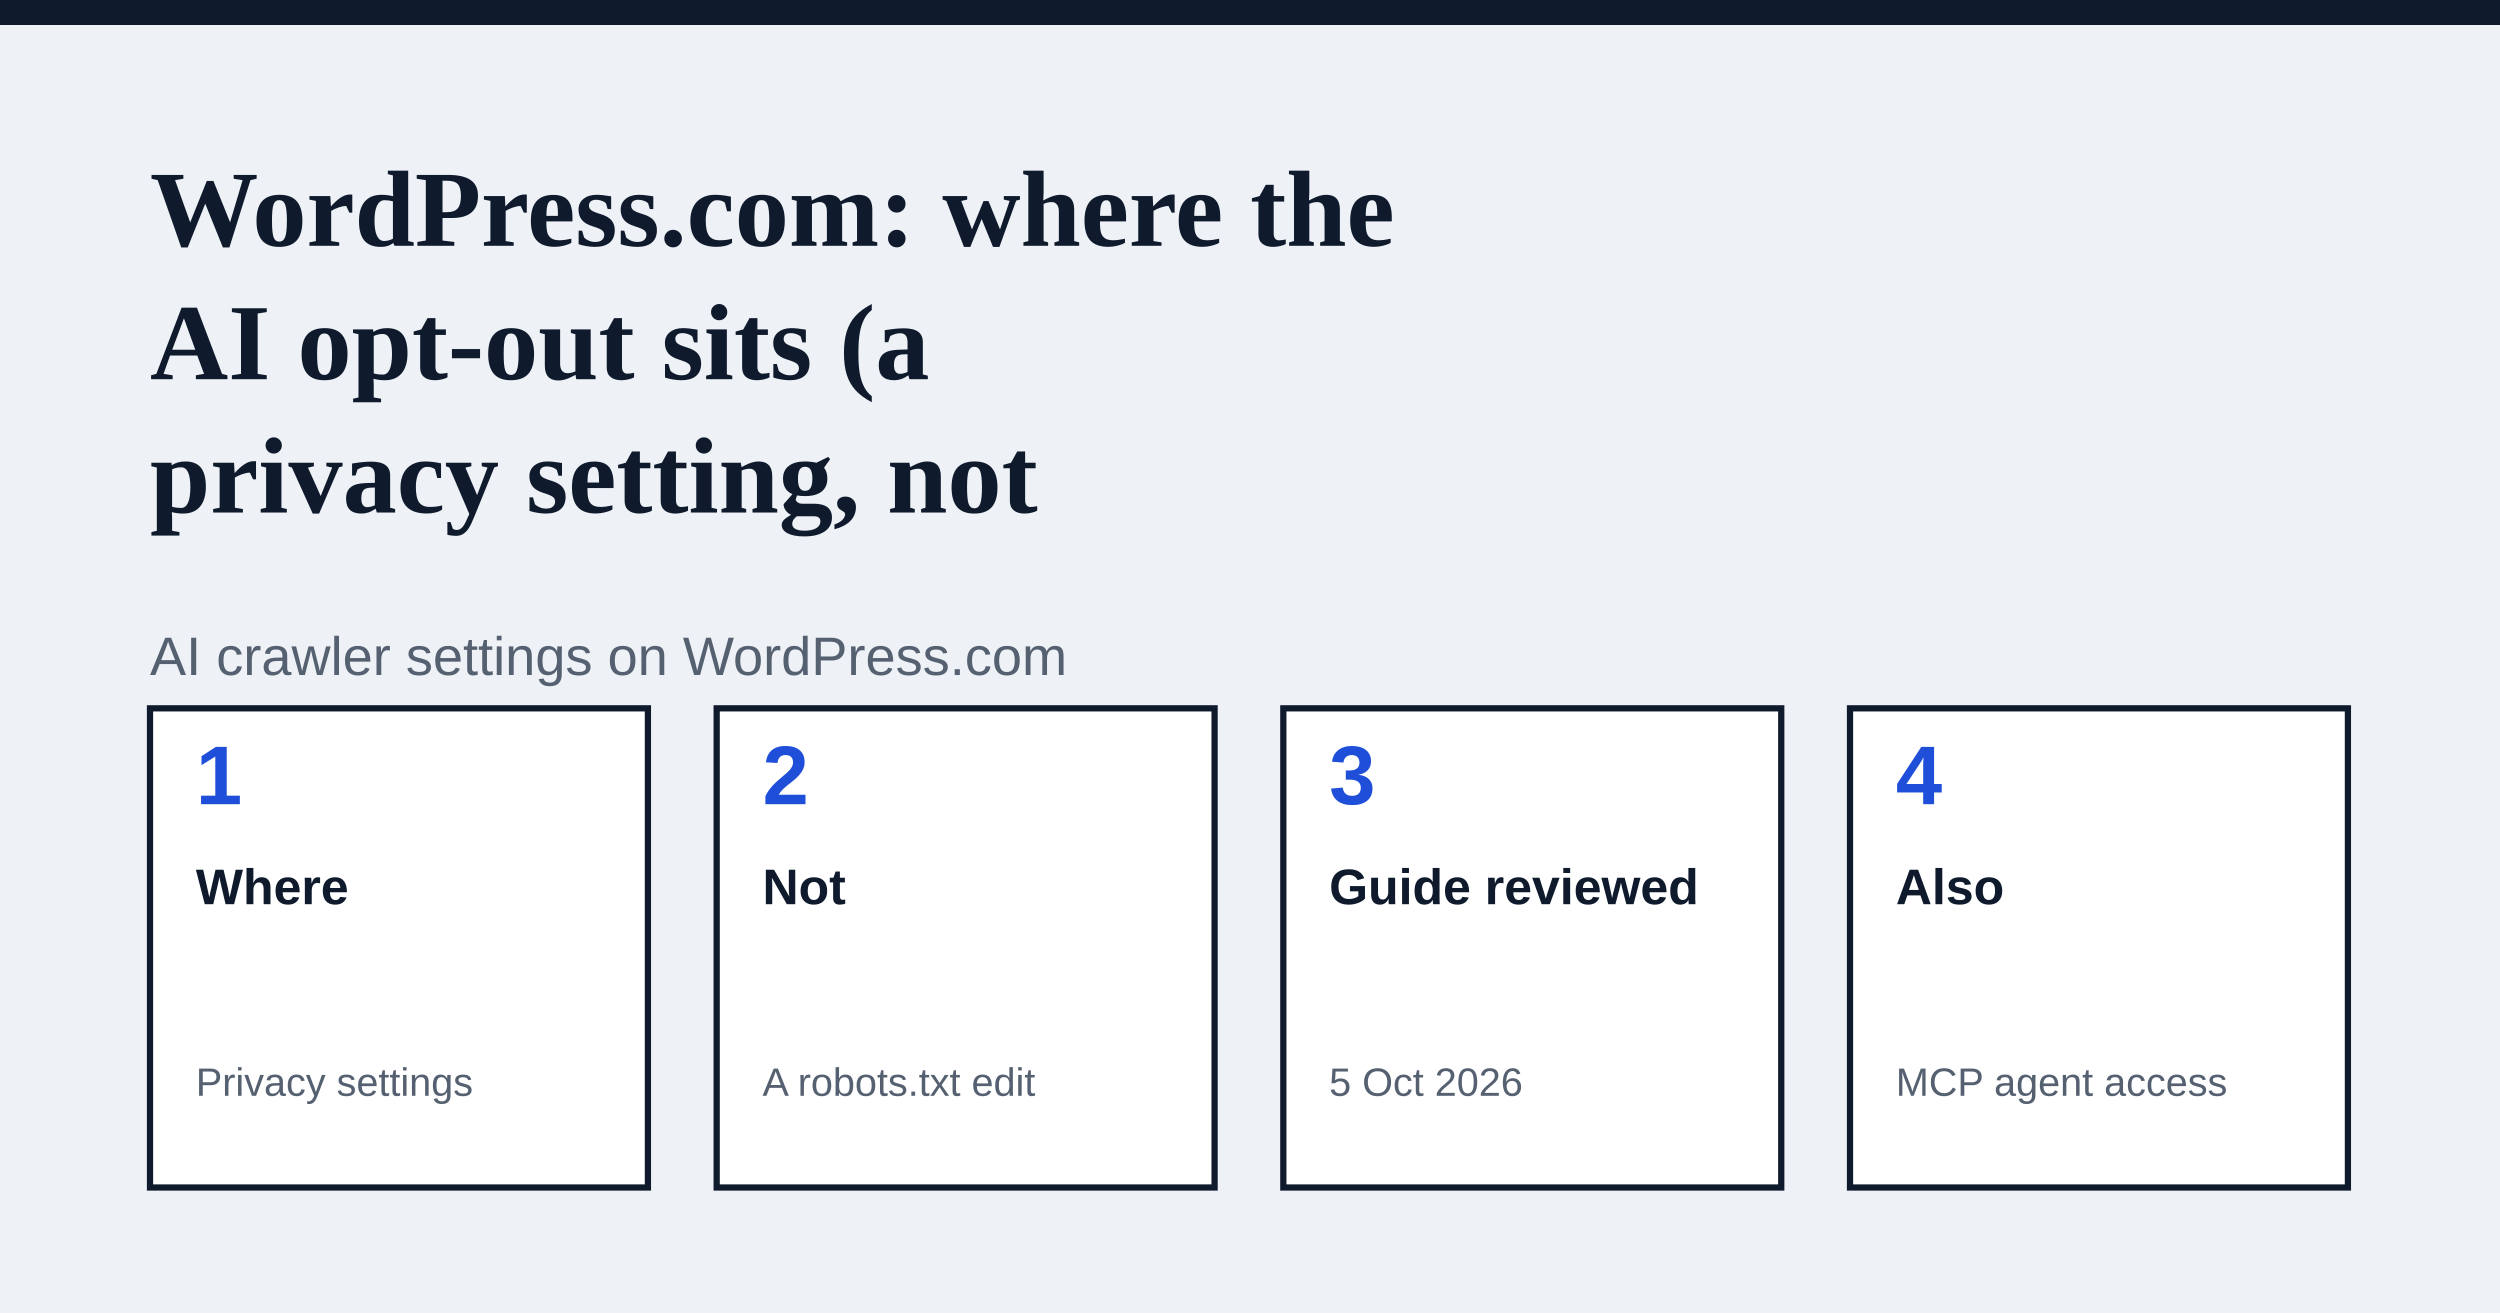
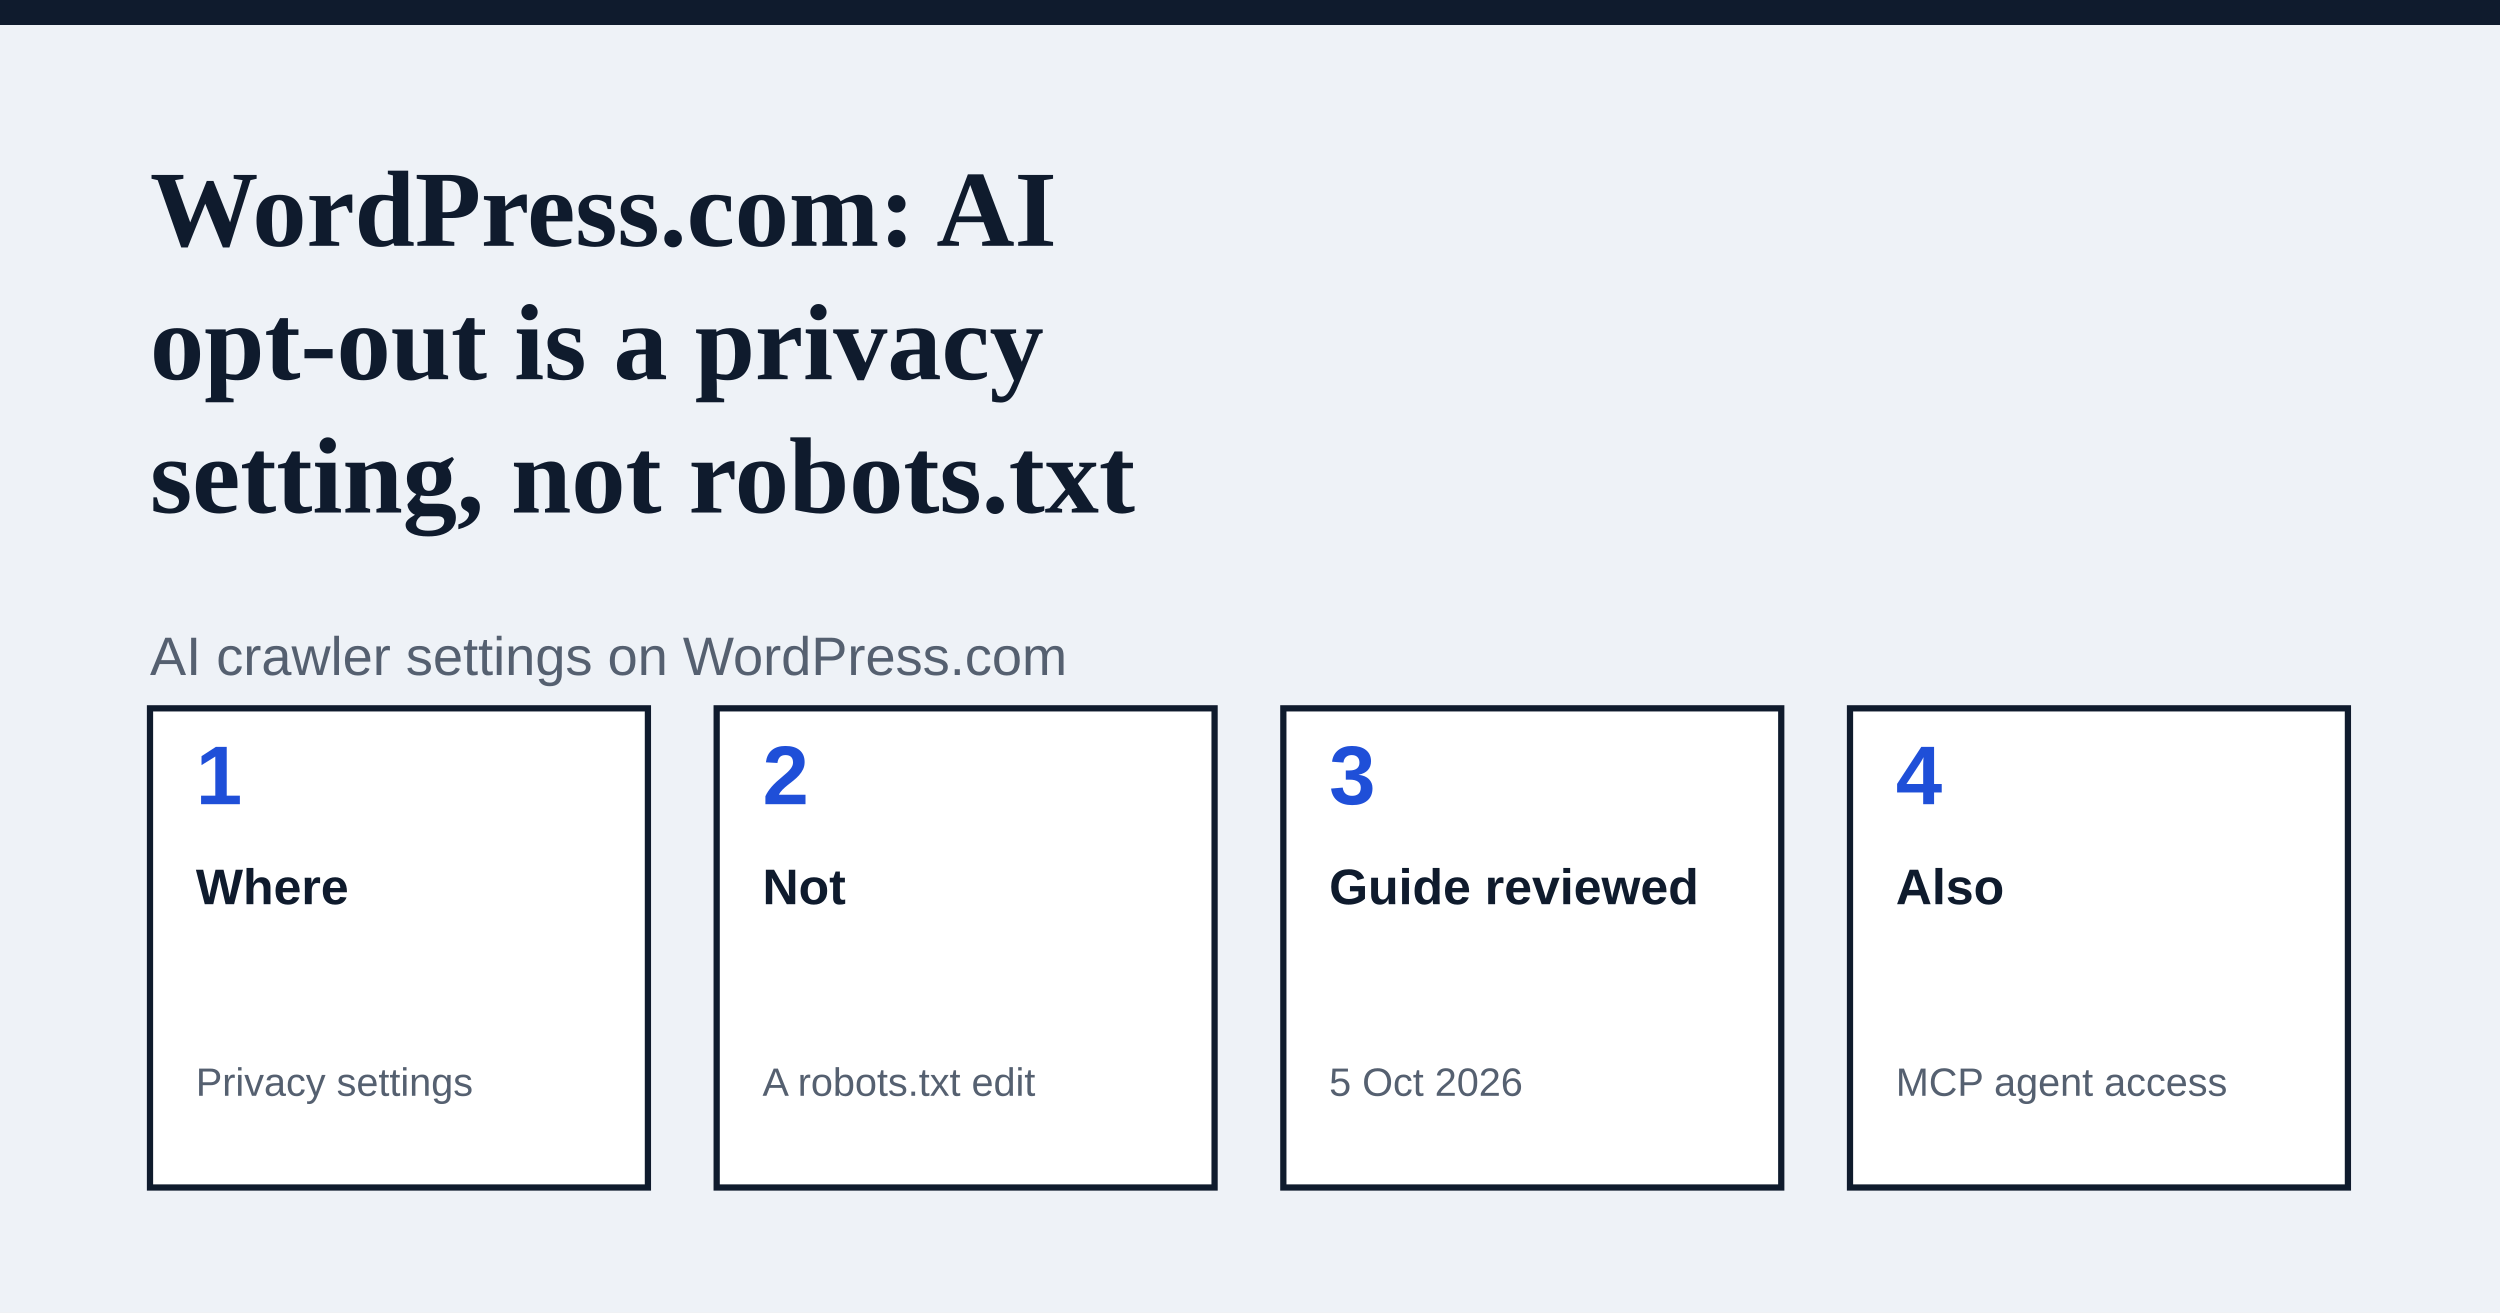
<svg xmlns="http://www.w3.org/2000/svg" viewBox="0 0 1200 630" width="1200" height="630" role="img" aria-labelledby="t d">
  <rect width="1200" height="630" fill="#EEF2F7" />
  <rect width="1200" height="12" fill="#0F1B2D" />
-   <text x="72" y="118" font-family="Georgia,'Times New Roman',serif" font-size="52" font-weight="600" fill="#0F1B2D">WordPress.com: where the</text>
-   <text x="72" y="182" font-family="Georgia,'Times New Roman',serif" font-size="52" font-weight="600" fill="#0F1B2D">AI opt-out sits (a</text>
-   <text x="72" y="246" font-family="Georgia,'Times New Roman',serif" font-size="52" font-weight="600" fill="#0F1B2D">privacy setting, not</text>
+   <text x="72" y="118" font-family="Georgia,'Times New Roman',serif" font-size="52" font-weight="600" fill="#0F1B2D">WordPress.com: AI</text>
+   <text x="72" y="182" font-family="Georgia,'Times New Roman',serif" font-size="52" font-weight="600" fill="#0F1B2D">opt-out is a privacy</text>
+   <text x="72" y="246" font-family="Georgia,'Times New Roman',serif" font-size="52" font-weight="600" fill="#0F1B2D">setting, not robots.txt</text>
  <text x="72" y="324" font-family="system-ui,Arial,sans-serif" font-size="26" fill="#556070">AI crawler settings on WordPress.com</text>
  <g font-family="system-ui,Arial,sans-serif" fill="#0F1B2D">
    <rect x="72" y="340" width="239" height="230" fill="#fff" stroke="#0F1B2D" stroke-width="3" />
    <text x="94" y="386" font-size="40" font-weight="600" fill="#1F4FD8">1</text>
    <text x="94" y="434" font-size="24" font-weight="600">Where</text>
    <text x="94" y="526" font-size="19" fill="#556070">Privacy settings</text>
    <rect x="344" y="340" width="239" height="230" fill="#fff" stroke="#0F1B2D" stroke-width="3" />
    <text x="366" y="386" font-size="40" font-weight="600" fill="#1F4FD8">2</text>
    <text x="366" y="434" font-size="24" font-weight="600">Not</text>
    <text x="366" y="526" font-size="19" fill="#556070">A robots.txt edit</text>
    <rect x="616" y="340" width="239" height="230" fill="#fff" stroke="#0F1B2D" stroke-width="3" />
    <text x="638" y="386" font-size="40" font-weight="600" fill="#1F4FD8">3</text>
    <text x="638" y="434" font-size="24" font-weight="600">Guide reviewed</text>
    <text x="638" y="526" font-size="19" fill="#556070">5 Oct 2026</text>
    <rect x="888" y="340" width="239" height="230" fill="#fff" stroke="#0F1B2D" stroke-width="3" />
    <text x="910" y="386" font-size="40" font-weight="600" fill="#1F4FD8">4</text>
    <text x="910" y="434" font-size="24" font-weight="600">Also</text>
    <text x="910" y="526" font-size="19" fill="#556070">MCP agent access</text>
  </g>
</svg>
